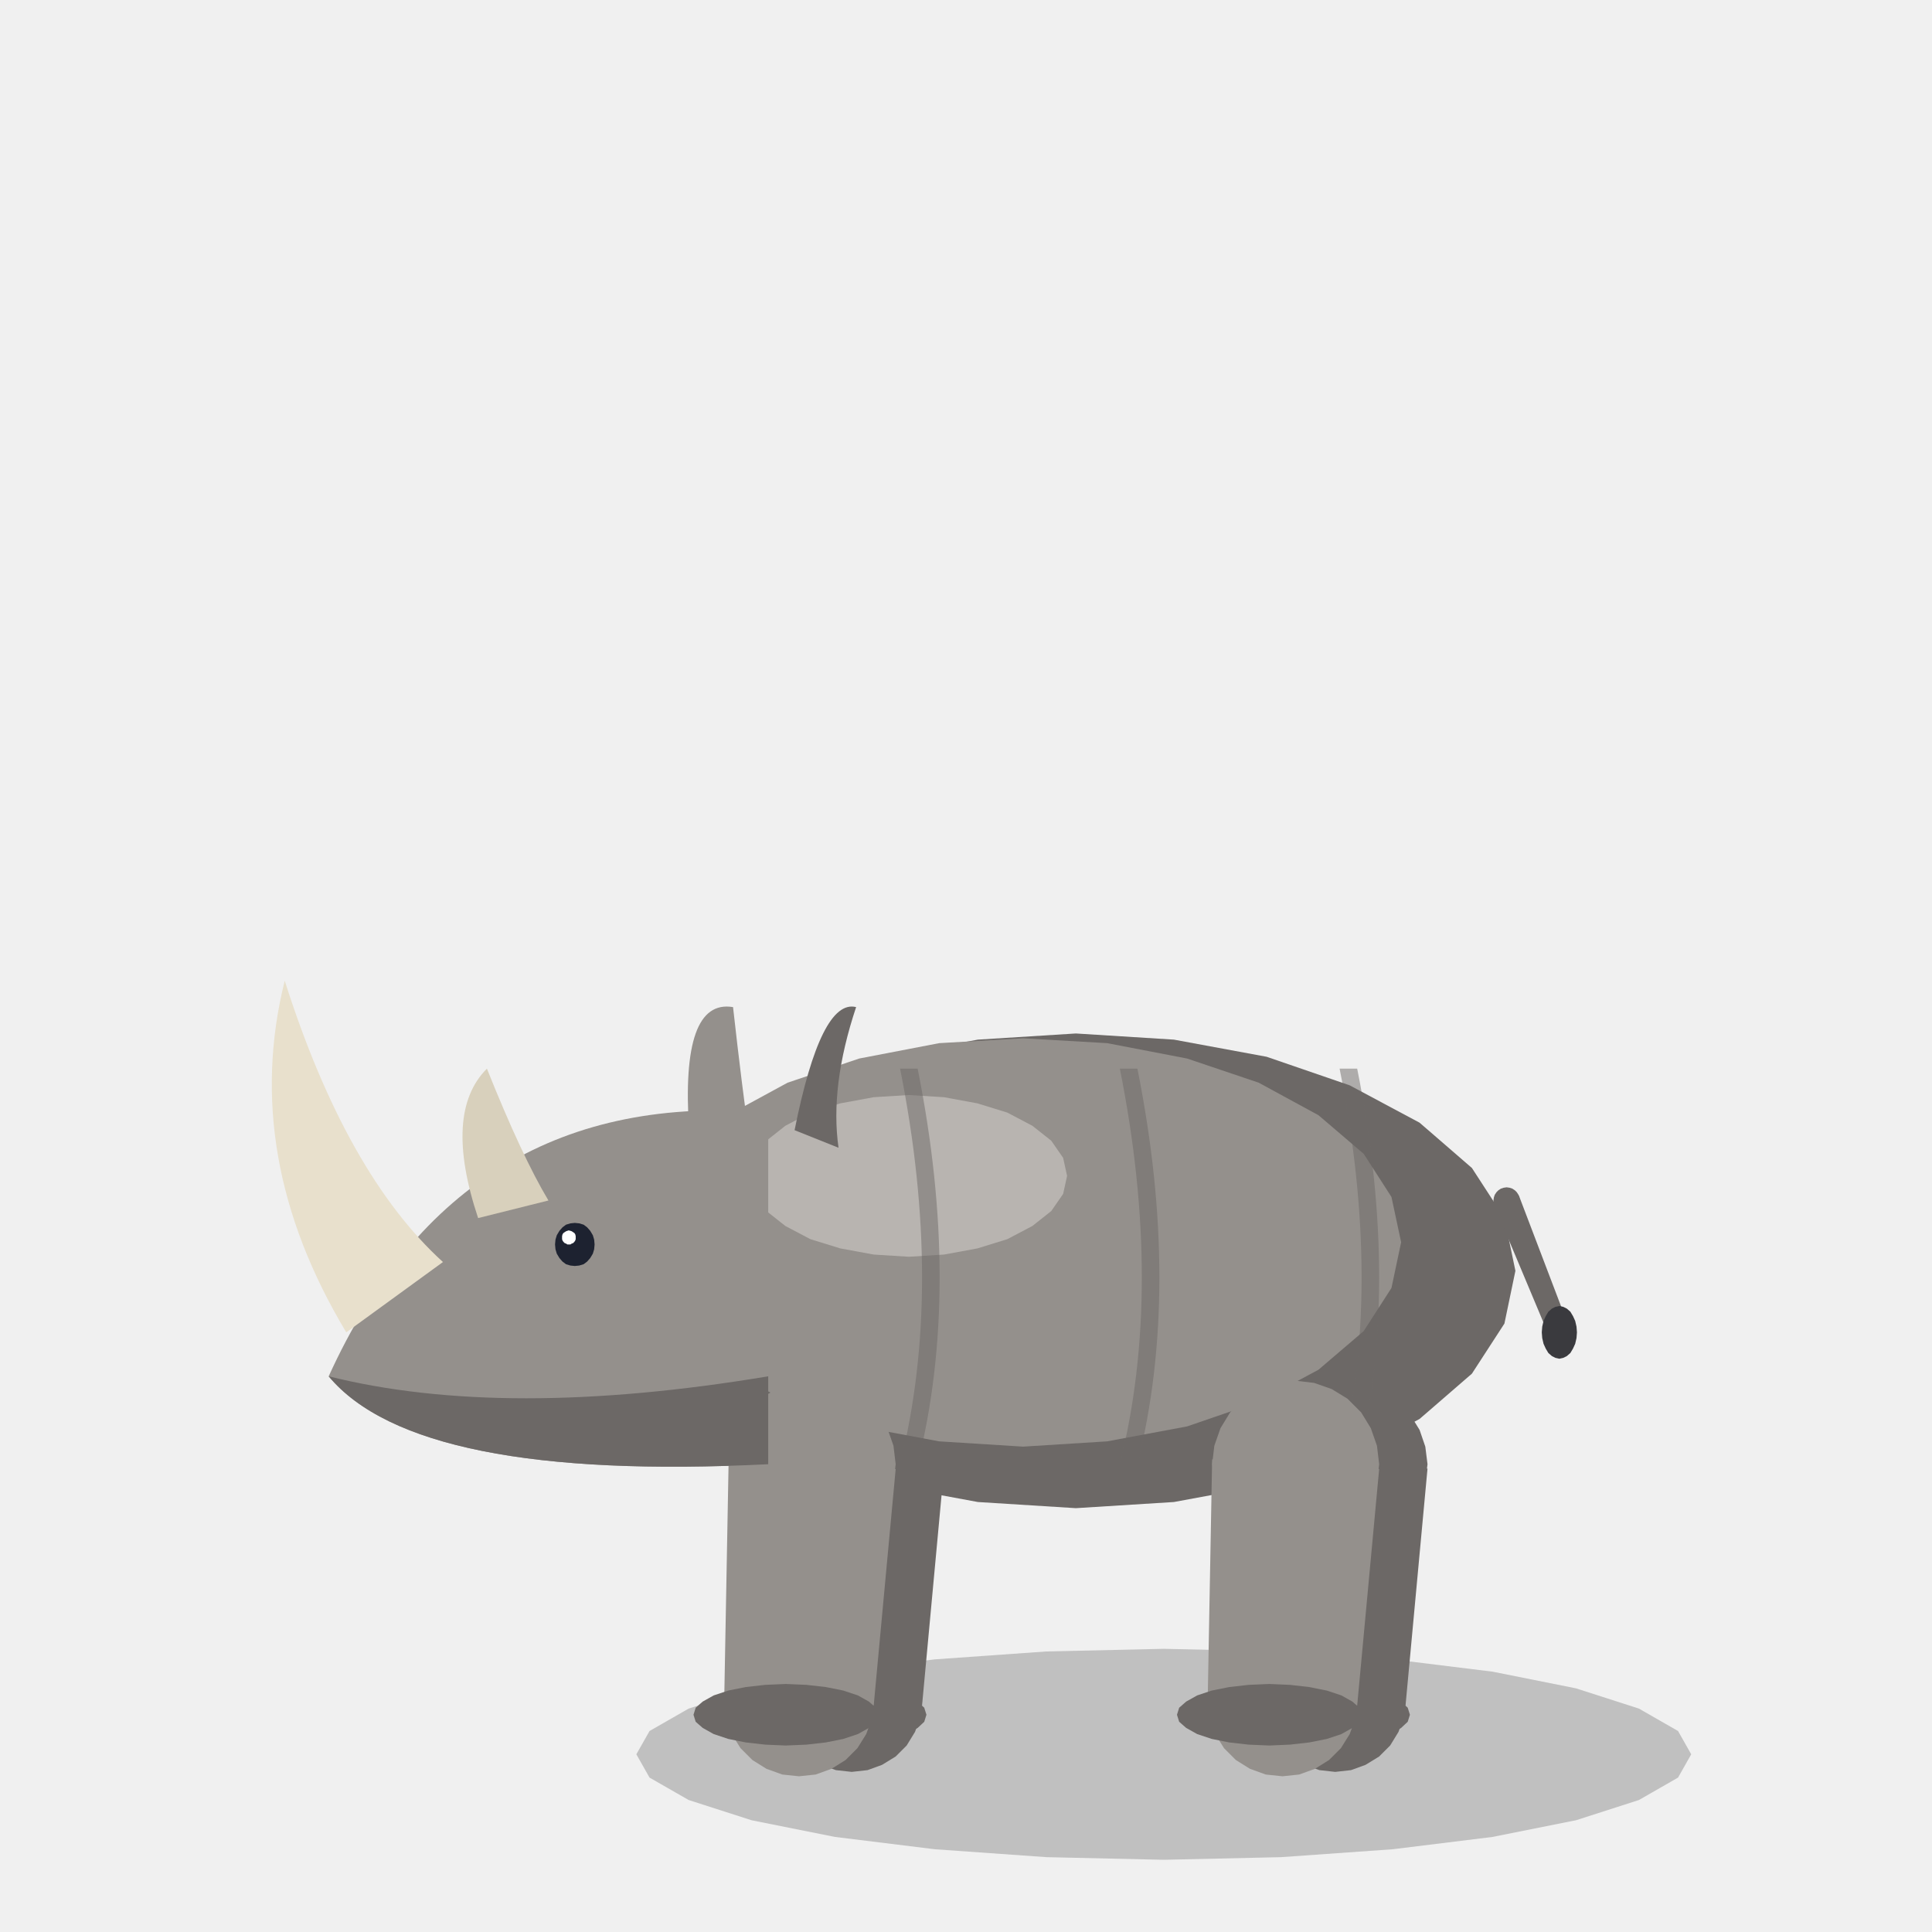
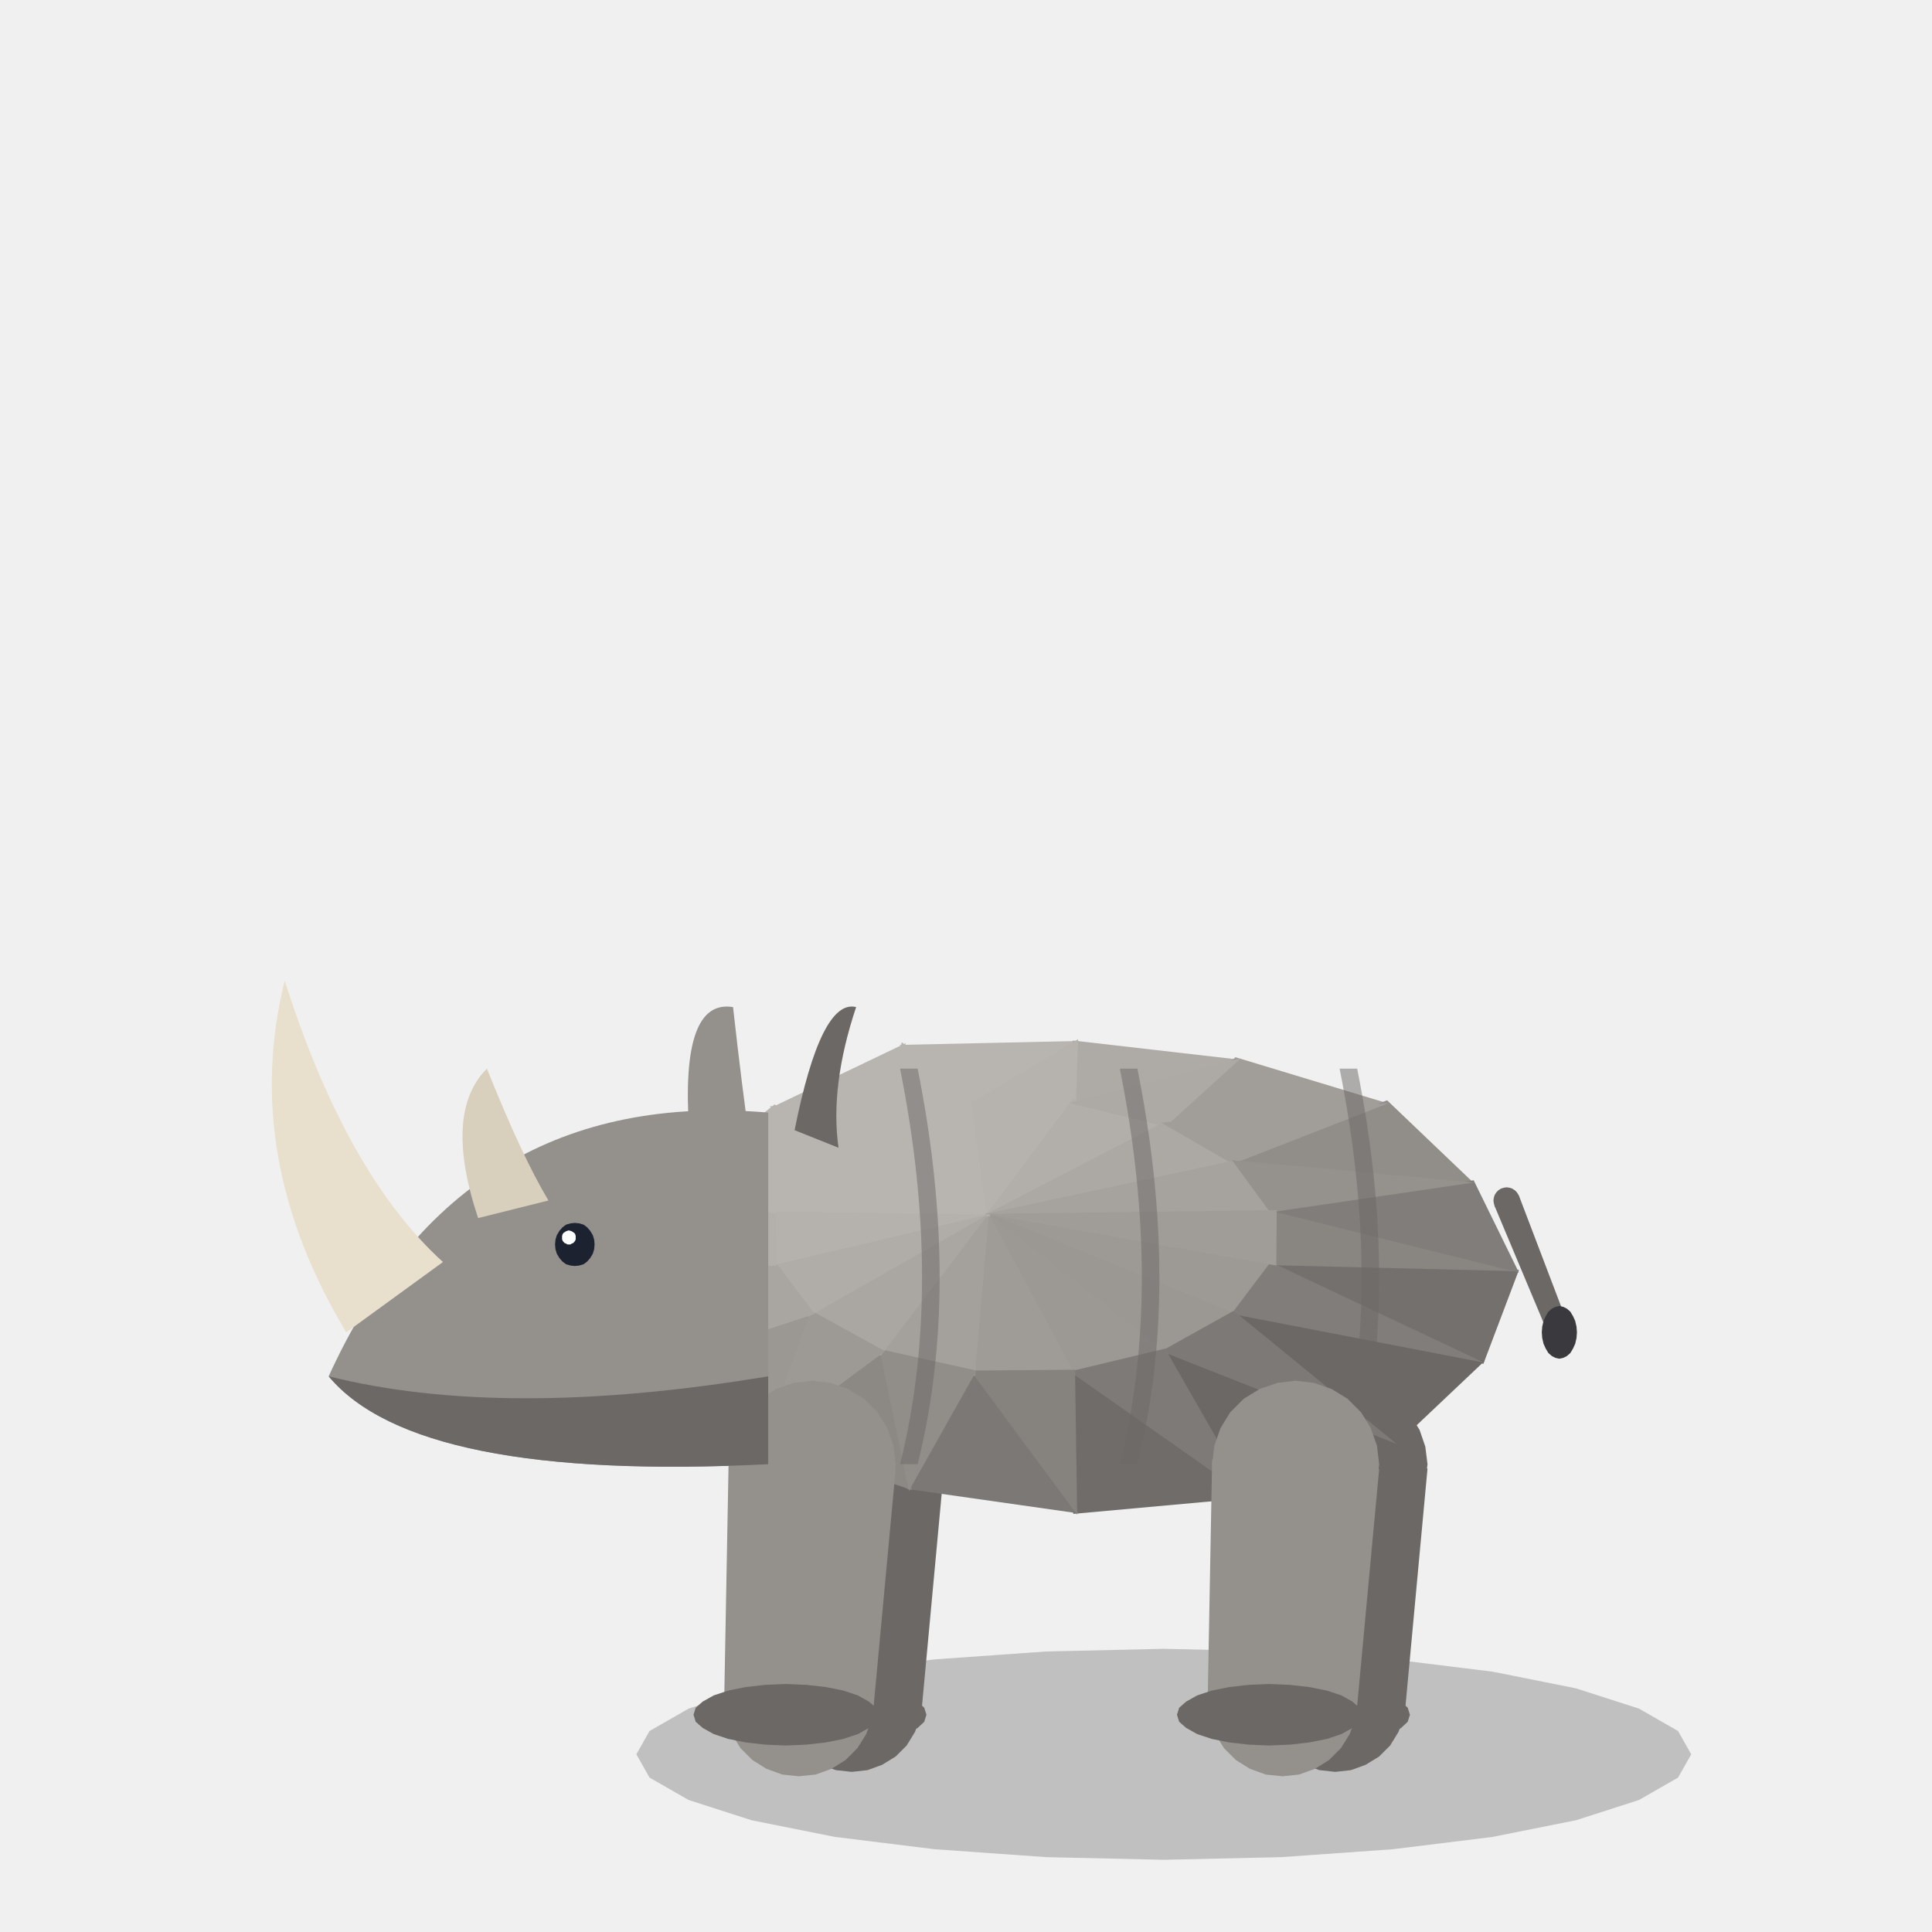
<svg xmlns="http://www.w3.org/2000/svg" viewBox="0 0 80 80">
  <g transform="translate(42.73 71.55) scale(1.82)">
    <path d="M15 0.6L14.7 1.13L13.81 1.64L12.38 2.1L10.48 2.48L8.21 2.76L5.67 2.94L3 3L0.33 2.94L-2.21 2.76L-4.48 2.48L-6.38 2.1L-7.81 1.64L-8.7 1.13L-9 0.6L-8.7 0.07L-7.81 -0.44L-6.38 -0.9L-4.48 -1.28L-2.21 -1.56L0.33 -1.74L3 -1.8L5.67 -1.74L8.21 -1.56L10.48 -1.28L12.38 -0.9L13.81 -0.44L14.7 0.07Z" fill="#000000" opacity="0.2" />
    <g>
      <animateTransform attributeName="transform" type="rotate" values="-10 7.20 -6.00;10 7.20 -6.00;-10 7.20 -6.00" dur="1.6s" begin="0s" repeatCount="indefinite" />
      <path d="M5.4 -6.1L5.3 -0.69L8.5 -0.51L9 -5.9Z" fill="#6c6866" />
      <path d="M9 -6L8.95 -5.6L8.82 -5.22L8.61 -4.88L8.32 -4.59L7.98 -4.38L7.6 -4.25L7.2 -4.2L6.8 -4.25L6.42 -4.38L6.08 -4.59L5.79 -4.88L5.58 -5.22L5.45 -5.6L5.4 -6L5.45 -6.4L5.58 -6.78L5.79 -7.12L6.08 -7.41L6.42 -7.62L6.8 -7.75L7.2 -7.8L7.6 -7.75L7.98 -7.62L8.32 -7.41L8.61 -7.12L8.82 -6.78L8.95 -6.4Z" fill="#6c6866" />
      <path d="M8.5 -0.6L8.46 -0.24L8.34 0.09L8.15 0.4L7.9 0.65L7.59 0.84L7.26 0.96L6.9 1L6.54 0.96L6.21 0.84L5.9 0.65L5.65 0.4L5.46 0.09L5.34 -0.24L5.3 -0.6L5.34 -0.96L5.46 -1.29L5.65 -1.6L5.9 -1.85L6.21 -2.04L6.54 -2.16L6.9 -2.2L7.26 -2.16L7.59 -2.04L7.9 -1.85L8.15 -1.6L8.34 -1.29L8.46 -0.96Z" fill="#6c6866" />
      <path d="M8.6 -0.3L8.55 -0.14L8.4 0L8.16 0.14L7.85 0.25L7.47 0.33L7.05 0.38L6.6 0.4L6.15 0.38L5.73 0.33L5.35 0.25L5.04 0.14L4.8 0L4.65 -0.14L4.6 -0.3L4.65 -0.46L4.8 -0.6L5.04 -0.74L5.35 -0.85L5.73 -0.93L6.15 -0.98L6.6 -1L7.05 -0.98L7.47 -0.93L7.85 -0.85L8.16 -0.74L8.4 -0.6L8.55 -0.46Z" fill="#6c6866" />
    </g>
    <g>
      <animateTransform attributeName="transform" type="rotate" values="10 -3.80 -6.00;-10 -3.80 -6.00;10 -3.80 -6.00" dur="1.6s" begin="0s" repeatCount="indefinite" />
      <path d="M-5.6 -6.1L-5.7 -0.69L-2.5 -0.51L-2 -5.9Z" fill="#6c6866" />
      <path d="M-2 -6L-2.05 -5.6L-2.18 -5.22L-2.39 -4.88L-2.68 -4.59L-3.02 -4.38L-3.4 -4.25L-3.8 -4.2L-4.2 -4.25L-4.58 -4.38L-4.92 -4.59L-5.21 -4.88L-5.42 -5.22L-5.55 -5.6L-5.6 -6L-5.55 -6.4L-5.42 -6.78L-5.21 -7.12L-4.92 -7.41L-4.58 -7.62L-4.2 -7.75L-3.8 -7.8L-3.4 -7.75L-3.02 -7.62L-2.68 -7.41L-2.39 -7.12L-2.18 -6.78L-2.05 -6.4Z" fill="#6c6866" />
      <path d="M-2.5 -0.6L-2.54 -0.24L-2.66 0.09L-2.85 0.4L-3.1 0.65L-3.41 0.84L-3.74 0.96L-4.1 1L-4.46 0.96L-4.79 0.84L-5.1 0.65L-5.35 0.4L-5.54 0.09L-5.66 -0.24L-5.7 -0.6L-5.66 -0.96L-5.54 -1.29L-5.35 -1.6L-5.1 -1.85L-4.79 -2.04L-4.46 -2.16L-4.1 -2.2L-3.74 -2.16L-3.41 -2.04L-3.1 -1.85L-2.85 -1.6L-2.66 -1.29L-2.54 -0.96Z" fill="#6c6866" />
      <path d="M-2.4 -0.3L-2.45 -0.14L-2.6 0L-2.84 0.14L-3.15 0.25L-3.53 0.33L-3.95 0.38L-4.4 0.4L-4.85 0.38L-5.27 0.33L-5.65 0.25L-5.96 0.14L-6.2 0L-6.35 -0.14L-6.4 -0.3L-6.35 -0.46L-6.2 -0.6L-5.96 -0.74L-5.65 -0.85L-5.27 -0.93L-4.85 -0.98L-4.4 -1L-3.95 -0.98L-3.53 -0.93L-3.15 -0.85L-2.84 -0.74L-2.6 -0.6L-2.45 -0.46Z" fill="#6c6866" />
    </g>
-     <path d="M11 -10.4L10.75 -9.2L10.01 -8.06L8.82 -7.03L7.23 -6.18L5.34 -5.53L3.23 -5.14L1 -5L-1.23 -5.14L-3.34 -5.53L-5.23 -6.18L-6.82 -7.03L-8.01 -8.06L-8.75 -9.2L-9 -10.4L-8.75 -11.6L-8.01 -12.74L-6.82 -13.77L-5.23 -14.62L-3.34 -15.27L-1.23 -15.66L1 -15.8L3.23 -15.66L5.34 -15.27L7.23 -14.62L8.82 -13.77L10.01 -12.74L10.75 -11.6Z" fill="#6c6866" />
-     <path d="M8.4 -11.05L8.18 -10.01L7.55 -9.03L6.52 -8.15L5.16 -7.42L3.53 -6.86L1.71 -6.52L-0.2 -6.4L-2.11 -6.52L-3.93 -6.86L-5.56 -7.42L-6.92 -8.15L-7.95 -9.03L-8.58 -10.01L-8.8 -11.05L-8.58 -12.08L-7.95 -13.06L-6.92 -13.94L-5.56 -14.68L-3.93 -15.23L-2.11 -15.58L-0.2 -15.69L1.71 -15.58L3.53 -15.23L5.16 -14.68L6.52 -13.94L7.55 -13.06L8.18 -12.08Z" fill="#94908c" />
-     <path d="M0.8 -12.56L0.71 -12.15L0.44 -11.76L0.01 -11.42L-0.56 -11.12L-1.24 -10.91L-2 -10.77L-2.8 -10.72L-3.6 -10.77L-4.36 -10.91L-5.04 -11.12L-5.61 -11.42L-6.04 -11.76L-6.31 -12.15L-6.4 -12.56L-6.31 -12.97L-6.04 -13.36L-5.61 -13.7L-5.04 -14L-4.36 -14.21L-3.6 -14.35L-2.8 -14.4L-2 -14.35L-1.24 -14.21L-0.56 -14L0.01 -13.7L0.44 -13.36L0.71 -12.97Z" fill="#b8b4b0" />
+     <path d="M11.08 -10.42L10.27 -8.28L5.41 -10.56Z" fill="#74706e" />
+     <path d="M11.09 -10.39L5.41 -10.53L5.42 -11.8Z" fill="#898581" />
+     <path d="M-1.08 -11.72L5.57 -10.54L4.69 -9.37Z" fill="#9d9995" />
+     <path d="M10.3 -8.35L8.26 -6.42L4.55 -9.45Z" fill="#6c6866" />
+     <path d="M10.29 -8.31L4.54 -9.42L5.43 -10.6Z" fill="#817d7a" />
+     <path d="M-1.07 -11.74L4.7 -9.4L3.06 -8.48Z" fill="#9b9793" />
+     <path d="M8.31 -6.49L4.91 -5.19L2.96 -8.6Z" fill="#6c6866" />
+     <path d="M8.3 -6.46L2.94 -8.57L4.59 -9.49Z" fill="#7d7976" />
+     <path d="M-1.05 -11.76L3.1 -8.52L0.93 -8Z" fill="#9c9894" />
+     <path d="M5.01 -5.24L0.94 -4.87L0.89 -8.15Z" fill="#706c6a" />
+     <path d="M4.99 -5.21L0.86 -8.11L3.03 -8.63Z" fill="#7e7a77" />
+     <path d="M-1.02 -11.77L0.99 -8.03L-1.38 -8.02Z" fill="#9f9b97" />
+     <path d="M1.07 -4.88L-2.86 -5.44L-1.34 -8.16Z" fill="#7c7875" />
+     <path d="M1.03 -4.85L-1.4 -8.13L0.98 -8.15Z" fill="#86827e" />
+     <path d="M-0.97 -11.77L-1.3 -8.01L-3.49 -8.51Z" fill="#a4a09c" />
+     <path d="M-2.73 -5.41L-6.13 -6.58L-3.39 -8.63Z" fill="#8c8884" />
+     <path d="M-2.8 -5.39L-3.47 -8.62L-1.26 -8.13Z" fill="#918d89" />
+     <path d="M-0.94 -11.75L-3.44 -8.47L-5.1 -9.4Z" fill="#aaa6a2" />
+     <path d="M-6.03 -6.51L-8.47 -8.31L-4.96 -9.47Z" fill="#9b9793" />
+     <path d="M-6.1 -6.53L-5.03 -9.5L-3.34 -8.57Z" fill="#9d9995" />
+     <path d="M-0.93 -11.72L-5.08 -9.36L-5.97 -10.54Z" fill="#b0aca8" />
+     <path d="M-8.43 -8.23L-9.08 -10.44L-5.81 -10.58Z" fill="#aaa6a2" />
+     <path d="M-8.46 -8.26L-5.85 -10.62L-4.94 -9.42Z" fill="#a9a5a1" />
+     <path d="M-0.92 -11.7L-5.96 -10.51L-5.97 -11.79Z" fill="#b5b1ad" />
+     <path d="M-9.07 -10.35L-8.08 -12.5L-5.81 -11.78Z" fill="#b5b1ad" />
+     <path d="M-9.08 -10.38L-5.83 -11.82L-5.81 -10.52Z" fill="#b3afab" />
+     <path d="M-0.92 -11.68L-5.97 -11.75L-5.09 -12.94Z" fill="#b8b4b0" />
+     <path d="M-8.12 -12.39L-5.85 -14.19L-4.94 -12.88Z" fill="#b8b4b0" />
+     <path d="M-8.13 -12.43L-4.95 -12.93L-5.84 -11.7Z" fill="#b8b4b0" />
+     <path d="M-0.93 -11.66L-5.1 -12.9L-3.44 -13.84Z" fill="#b8b4b0" />
+     <path d="M-5.96 -14.1L-2.87 -15.58L-3.37 -13.7Z" fill="#b8b4b0" />
+     <path d="M-5.96 -14.15L-3.34 -13.77L-5.05 -12.82Z" fill="#b8b4b0" />
+     <path d="M-0.96 -11.63L-3.5 -13.79L-1.29 -14.3Z" fill="#b8b4b0" />
+     <path d="M-3.01 -15.54L1.08 -15.63L-1.35 -14.15Z" fill="#b8b4b0" />
+     <path d="M-2.96 -15.6L-1.25 -14.21L-3.48 -13.71Z" fill="#b8b4b0" />
+     <path d="M-1.02 -11.62L-1.39 -14.28L1 -14.27Z" fill="#b6b2ae" />
+     <path d="M0.93 -15.64L4.76 -15.2L0.86 -14.19Z" fill="#aeaaa6" />
+     <path d="M1.05 -15.67L1 -14.19L-1.41 -14.2Z" fill="#b6b2ae" />
+     <path d="M-1.06 -11.65L0.93 -14.31L3.1 -13.78Z" fill="#b2aeaa" />
+     <path d="M4.63 -15.26L8.13 -14.2L2.95 -13.74Z" fill="#a19d99" />
+     <path d="M4.75 -15.23L3.04 -13.68L0.85 -14.22Z" fill="#ada9a5" />
+     <path d="M-1.08 -11.67L3.07 -13.82L4.7 -12.9Z" fill="#aca8a4" />
+     <path d="M8.08 -14.28L10.06 -12.39L4.54 -12.89Z" fill="#918d89" />
+     <path d="M8.13 -14.22L4.57 -12.83L2.94 -13.77Z" fill="#a19d99" />
+     <path d="M-1.08 -11.69L4.69 -12.93L5.57 -11.76Z" fill="#a6a29e" />
+     <path d="M10.05 -12.46L11.08 -10.36L5.41 -11.77Z" fill="#817d7a" />
+     <path d="M10.06 -12.41L5.42 -11.73L4.55 -12.92Z" fill="#95918d" />
+     <path d="M-1.08 -11.7L5.57 -11.78L5.56 -10.52Z" fill="#a09c98" />
    <path d="M-3 -15Q-2 -10 -3 -6L-2.6 -6Q-1.6 -10 -2.6 -15Z" fill="#6c6866" opacity="0.5" />
    <path d="M2 -15Q3 -10 2 -6L2.4 -6Q3.4 -10 2.4 -15Z" fill="#6c6866" opacity="0.5" />
    <path d="M7 -15Q8 -10 7 -6L7.4 -6Q8.4 -10 7.4 -15Z" fill="#6c6866" opacity="0.5" />
    <g>
      <animateTransform attributeName="transform" type="rotate" values="-18 10.80 -12.00;18 10.80 -12.00;-18 10.80 -12.00" dur="1.6s" begin="0s" repeatCount="indefinite" />
      <path d="M10.52 -11.89L11.77 -8.91L12.23 -9.09L11.08 -12.11Z" fill="#6c6866" />
      <path d="M11.1 -12L11.09 -11.93L11.07 -11.87L11.03 -11.81L10.99 -11.77L10.93 -11.73L10.87 -11.71L10.8 -11.7L10.73 -11.71L10.67 -11.73L10.61 -11.77L10.57 -11.81L10.53 -11.87L10.51 -11.93L10.5 -12L10.51 -12.07L10.53 -12.13L10.57 -12.19L10.61 -12.23L10.67 -12.27L10.73 -12.29L10.8 -12.3L10.87 -12.29L10.93 -12.27L10.99 -12.23L11.03 -12.19L11.07 -12.13L11.09 -12.07Z" fill="#6c6866" />
      <path d="M12.25 -9L12.24 -8.94L12.23 -8.89L12.2 -8.84L12.16 -8.8L12.11 -8.77L12.06 -8.76L12 -8.75L11.94 -8.76L11.89 -8.77L11.84 -8.8L11.8 -8.84L11.77 -8.89L11.76 -8.94L11.75 -9L11.76 -9.06L11.77 -9.11L11.8 -9.16L11.84 -9.2L11.89 -9.23L11.94 -9.24L12 -9.25L12.06 -9.24L12.11 -9.23L12.16 -9.2L12.2 -9.16L12.23 -9.11L12.24 -9.06Z" fill="#6c6866" />
      <path d="M12.4 -9L12.39 -8.87L12.36 -8.74L12.31 -8.63L12.25 -8.53L12.17 -8.46L12.09 -8.42L12 -8.4L11.91 -8.42L11.83 -8.46L11.75 -8.53L11.69 -8.63L11.64 -8.74L11.61 -8.87L11.6 -9L11.61 -9.13L11.64 -9.26L11.69 -9.37L11.75 -9.47L11.83 -9.54L11.91 -9.58L12 -9.6L12.09 -9.58L12.17 -9.54L12.25 -9.47L12.31 -9.37L12.36 -9.26L12.39 -9.13Z" fill="#3a3a3e" />
    </g>
    <g>
      <animateTransform attributeName="transform" type="rotate" values="10 6.00 -6.00;-10 6.00 -6.00;10 6.00 -6.00" dur="1.6s" begin="0s" repeatCount="indefinite" />
      <path d="M4.1 -6.11L4 -0.69L7.4 -0.51L7.9 -5.89Z" fill="#94908c" />
      <path d="M7.9 -6L7.85 -5.58L7.71 -5.18L7.49 -4.82L7.18 -4.51L6.82 -4.29L6.42 -4.15L6 -4.1L5.58 -4.15L5.18 -4.29L4.82 -4.51L4.51 -4.82L4.29 -5.18L4.15 -5.58L4.1 -6L4.15 -6.42L4.29 -6.82L4.51 -7.18L4.82 -7.49L5.18 -7.71L5.58 -7.85L6 -7.9L6.42 -7.85L6.82 -7.71L7.18 -7.49L7.49 -7.18L7.71 -6.82L7.85 -6.42Z" fill="#94908c" />
      <path d="M7.4 -0.6L7.36 -0.22L7.23 0.14L7.03 0.46L6.76 0.73L6.44 0.93L6.08 1.06L5.7 1.1L5.32 1.06L4.96 0.93L4.64 0.73L4.37 0.46L4.17 0.14L4.04 -0.22L4 -0.6L4.04 -0.98L4.17 -1.34L4.37 -1.66L4.64 -1.93L4.96 -2.13L5.32 -2.26L5.7 -2.3L6.08 -2.26L6.44 -2.13L6.76 -1.93L7.03 -1.66L7.23 -1.34L7.36 -0.98Z" fill="#94908c" />
      <path d="M7.5 -0.3L7.45 -0.14L7.29 0L7.04 0.14L6.71 0.25L6.31 0.33L5.87 0.38L5.4 0.4L4.93 0.38L4.49 0.33L4.09 0.25L3.76 0.14L3.51 0L3.35 -0.14L3.3 -0.3L3.35 -0.46L3.51 -0.6L3.76 -0.74L4.09 -0.85L4.49 -0.93L4.93 -0.98L5.4 -1L5.87 -0.98L6.31 -0.93L6.71 -0.85L7.04 -0.74L7.29 -0.6L7.45 -0.46Z" fill="#6c6866" />
    </g>
    <g>
      <animateTransform attributeName="transform" type="rotate" values="-10 -5.00 -6.00;10 -5.00 -6.00;-10 -5.00 -6.00" dur="1.6s" begin="0s" repeatCount="indefinite" />
      <path d="M-6.9 -6.11L-7 -0.69L-3.6 -0.51L-3.1 -5.89Z" fill="#94908c" />
      <path d="M-3.1 -6L-3.15 -5.58L-3.29 -5.18L-3.51 -4.82L-3.82 -4.51L-4.18 -4.29L-4.58 -4.15L-5 -4.1L-5.42 -4.15L-5.82 -4.29L-6.18 -4.51L-6.49 -4.82L-6.71 -5.18L-6.85 -5.58L-6.9 -6L-6.85 -6.42L-6.71 -6.82L-6.49 -7.18L-6.18 -7.49L-5.82 -7.71L-5.42 -7.85L-5 -7.9L-4.58 -7.85L-4.18 -7.71L-3.82 -7.49L-3.51 -7.18L-3.29 -6.82L-3.15 -6.42Z" fill="#94908c" />
      <path d="M-3.6 -0.6L-3.64 -0.22L-3.77 0.14L-3.97 0.46L-4.24 0.73L-4.56 0.93L-4.92 1.06L-5.3 1.1L-5.68 1.06L-6.04 0.93L-6.36 0.73L-6.63 0.46L-6.83 0.14L-6.96 -0.22L-7 -0.6L-6.96 -0.98L-6.83 -1.34L-6.63 -1.66L-6.36 -1.93L-6.04 -2.13L-5.68 -2.26L-5.3 -2.3L-4.92 -2.26L-4.56 -2.13L-4.24 -1.93L-3.97 -1.66L-3.77 -1.34L-3.64 -0.98Z" fill="#94908c" />
      <path d="M-3.5 -0.3L-3.55 -0.14L-3.71 0L-3.96 0.14L-4.29 0.25L-4.69 0.33L-5.13 0.38L-5.6 0.4L-6.07 0.38L-6.51 0.33L-6.91 0.25L-7.24 0.14L-7.49 0L-7.65 -0.14L-7.7 -0.3L-7.65 -0.46L-7.49 -0.6L-7.24 -0.74L-6.91 -0.85L-6.51 -0.93L-6.07 -0.98L-5.6 -1L-5.13 -0.98L-4.69 -0.93L-4.29 -0.85L-3.96 -0.74L-3.71 -0.6L-3.55 -0.46Z" fill="#6c6866" />
    </g>
    <g>
      <animateTransform attributeName="transform" type="rotate" values="-4 -7.00 -10.00;4 -7.00 -10.00;-4 -7.00 -10.00" dur="1.6s" begin="0s" repeatCount="indefinite" />
      <path d="M-6 -14Q-13 -14.6 -16 -8Q-14 -5.6 -6 -6Z" fill="#94908c" />
      <path d="M-6 -8Q-12 -7 -16 -8Q-14 -5.6 -6 -6Z" fill="#6c6866" />
      <path d="M-15.6 -9Q-18 -13 -17 -17Q-15.6 -12.6 -13.4 -10.6Z" fill="#e8e0cc" />
      <path d="M-12.6 -11.6Q-13.4 -14 -12.4 -15Q-11.6 -13 -11 -12Z" fill="#d8d0bc" />
      <path d="M-9.95 -11L-9.96 -10.89L-9.99 -10.79L-10.05 -10.69L-10.12 -10.61L-10.2 -10.55L-10.3 -10.52L-10.4 -10.51L-10.5 -10.52L-10.6 -10.55L-10.68 -10.61L-10.75 -10.69L-10.81 -10.79L-10.84 -10.89L-10.85 -11L-10.84 -11.11L-10.81 -11.21L-10.75 -11.31L-10.68 -11.39L-10.6 -11.45L-10.5 -11.48L-10.4 -11.49L-10.3 -11.48L-10.2 -11.45L-10.12 -11.39L-10.05 -11.31L-9.99 -11.21L-9.96 -11.11Z" fill="#1d2230" />
      <path d="M-10.38 -11.16L-10.38 -11.12L-10.39 -11.09L-10.41 -11.06L-10.44 -11.03L-10.47 -11.02L-10.5 -11L-10.54 -11L-10.57 -11L-10.6 -11.02L-10.63 -11.03L-10.66 -11.06L-10.68 -11.09L-10.69 -11.12L-10.69 -11.16L-10.69 -11.19L-10.68 -11.23L-10.66 -11.26L-10.63 -11.28L-10.6 -11.3L-10.57 -11.31L-10.54 -11.32L-10.5 -11.31L-10.47 -11.3L-10.44 -11.28L-10.41 -11.26L-10.39 -11.23L-10.38 -11.19Z" fill="#ffffff" />
      <path d="M-7.8 -13.6Q-8 -16.6 -6.8 -16.4Q-6.6 -14.6 -6.4 -13.2Z" fill="#94908c" />
      <path d="M-5.4 -13.6Q-4.8 -16.6 -4 -16.4Q-4.6 -14.6 -4.4 -13.2Z" fill="#6c6866" />
    </g>
  </g>
</svg>
